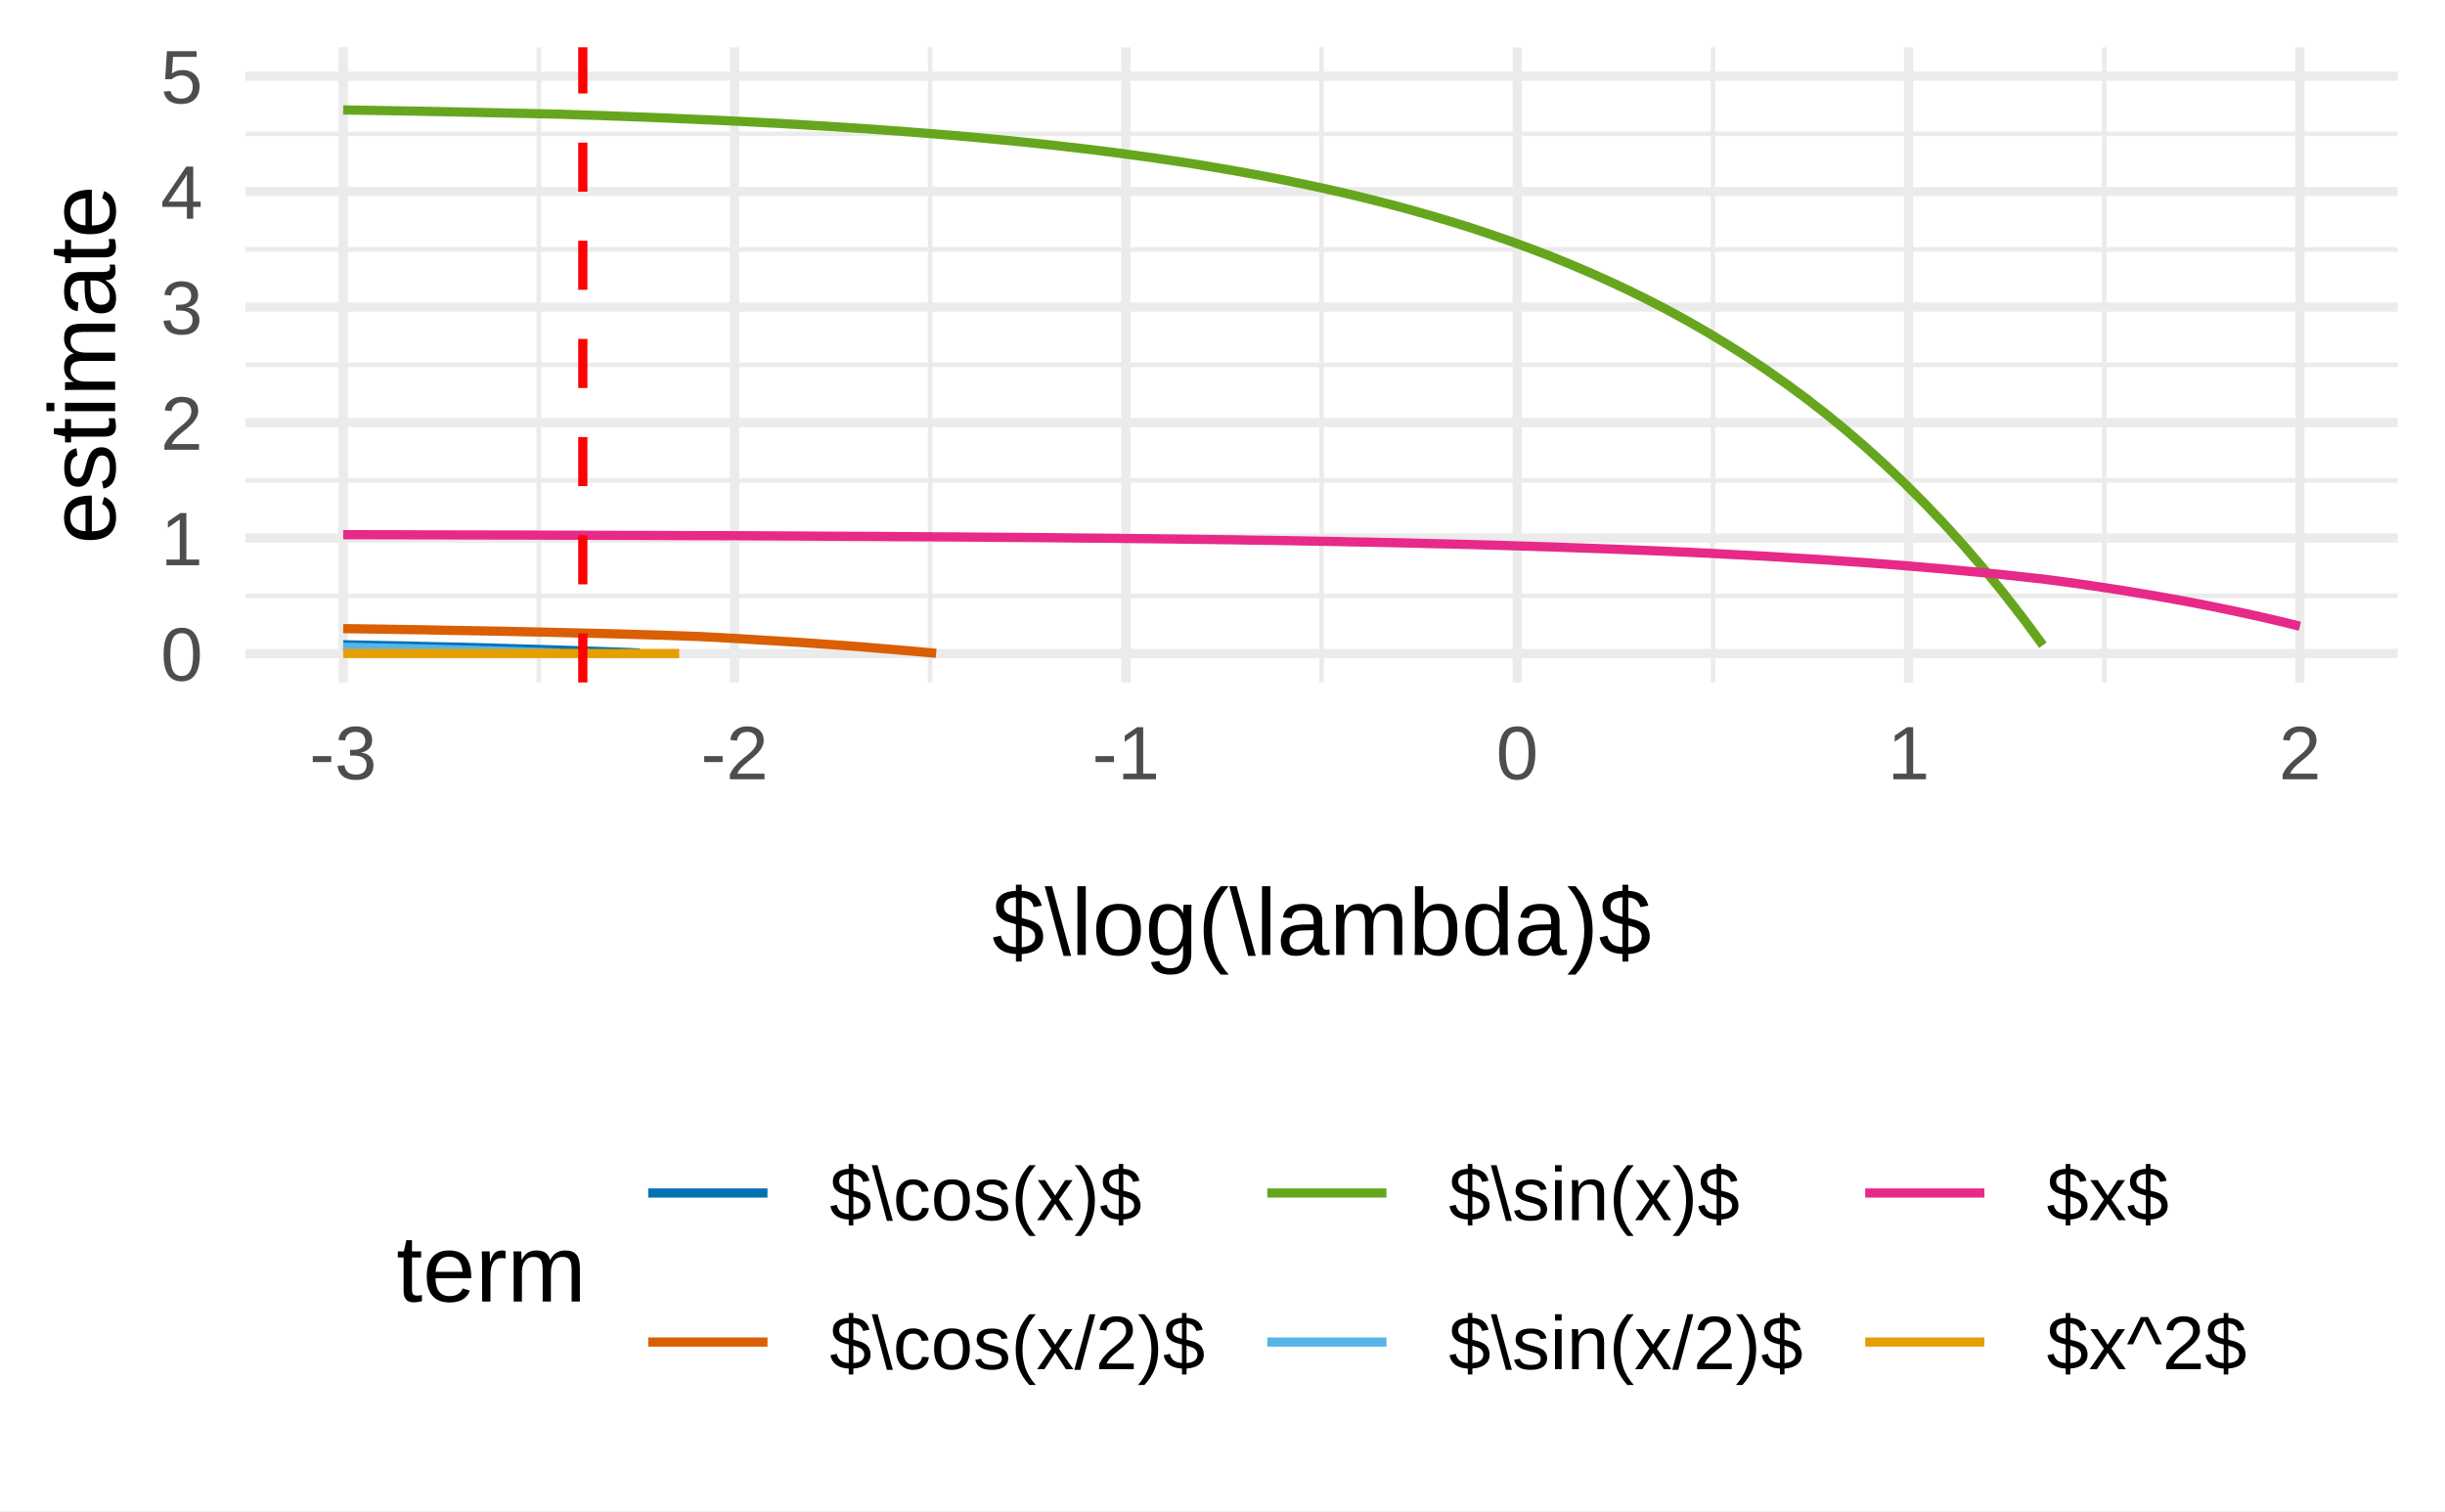
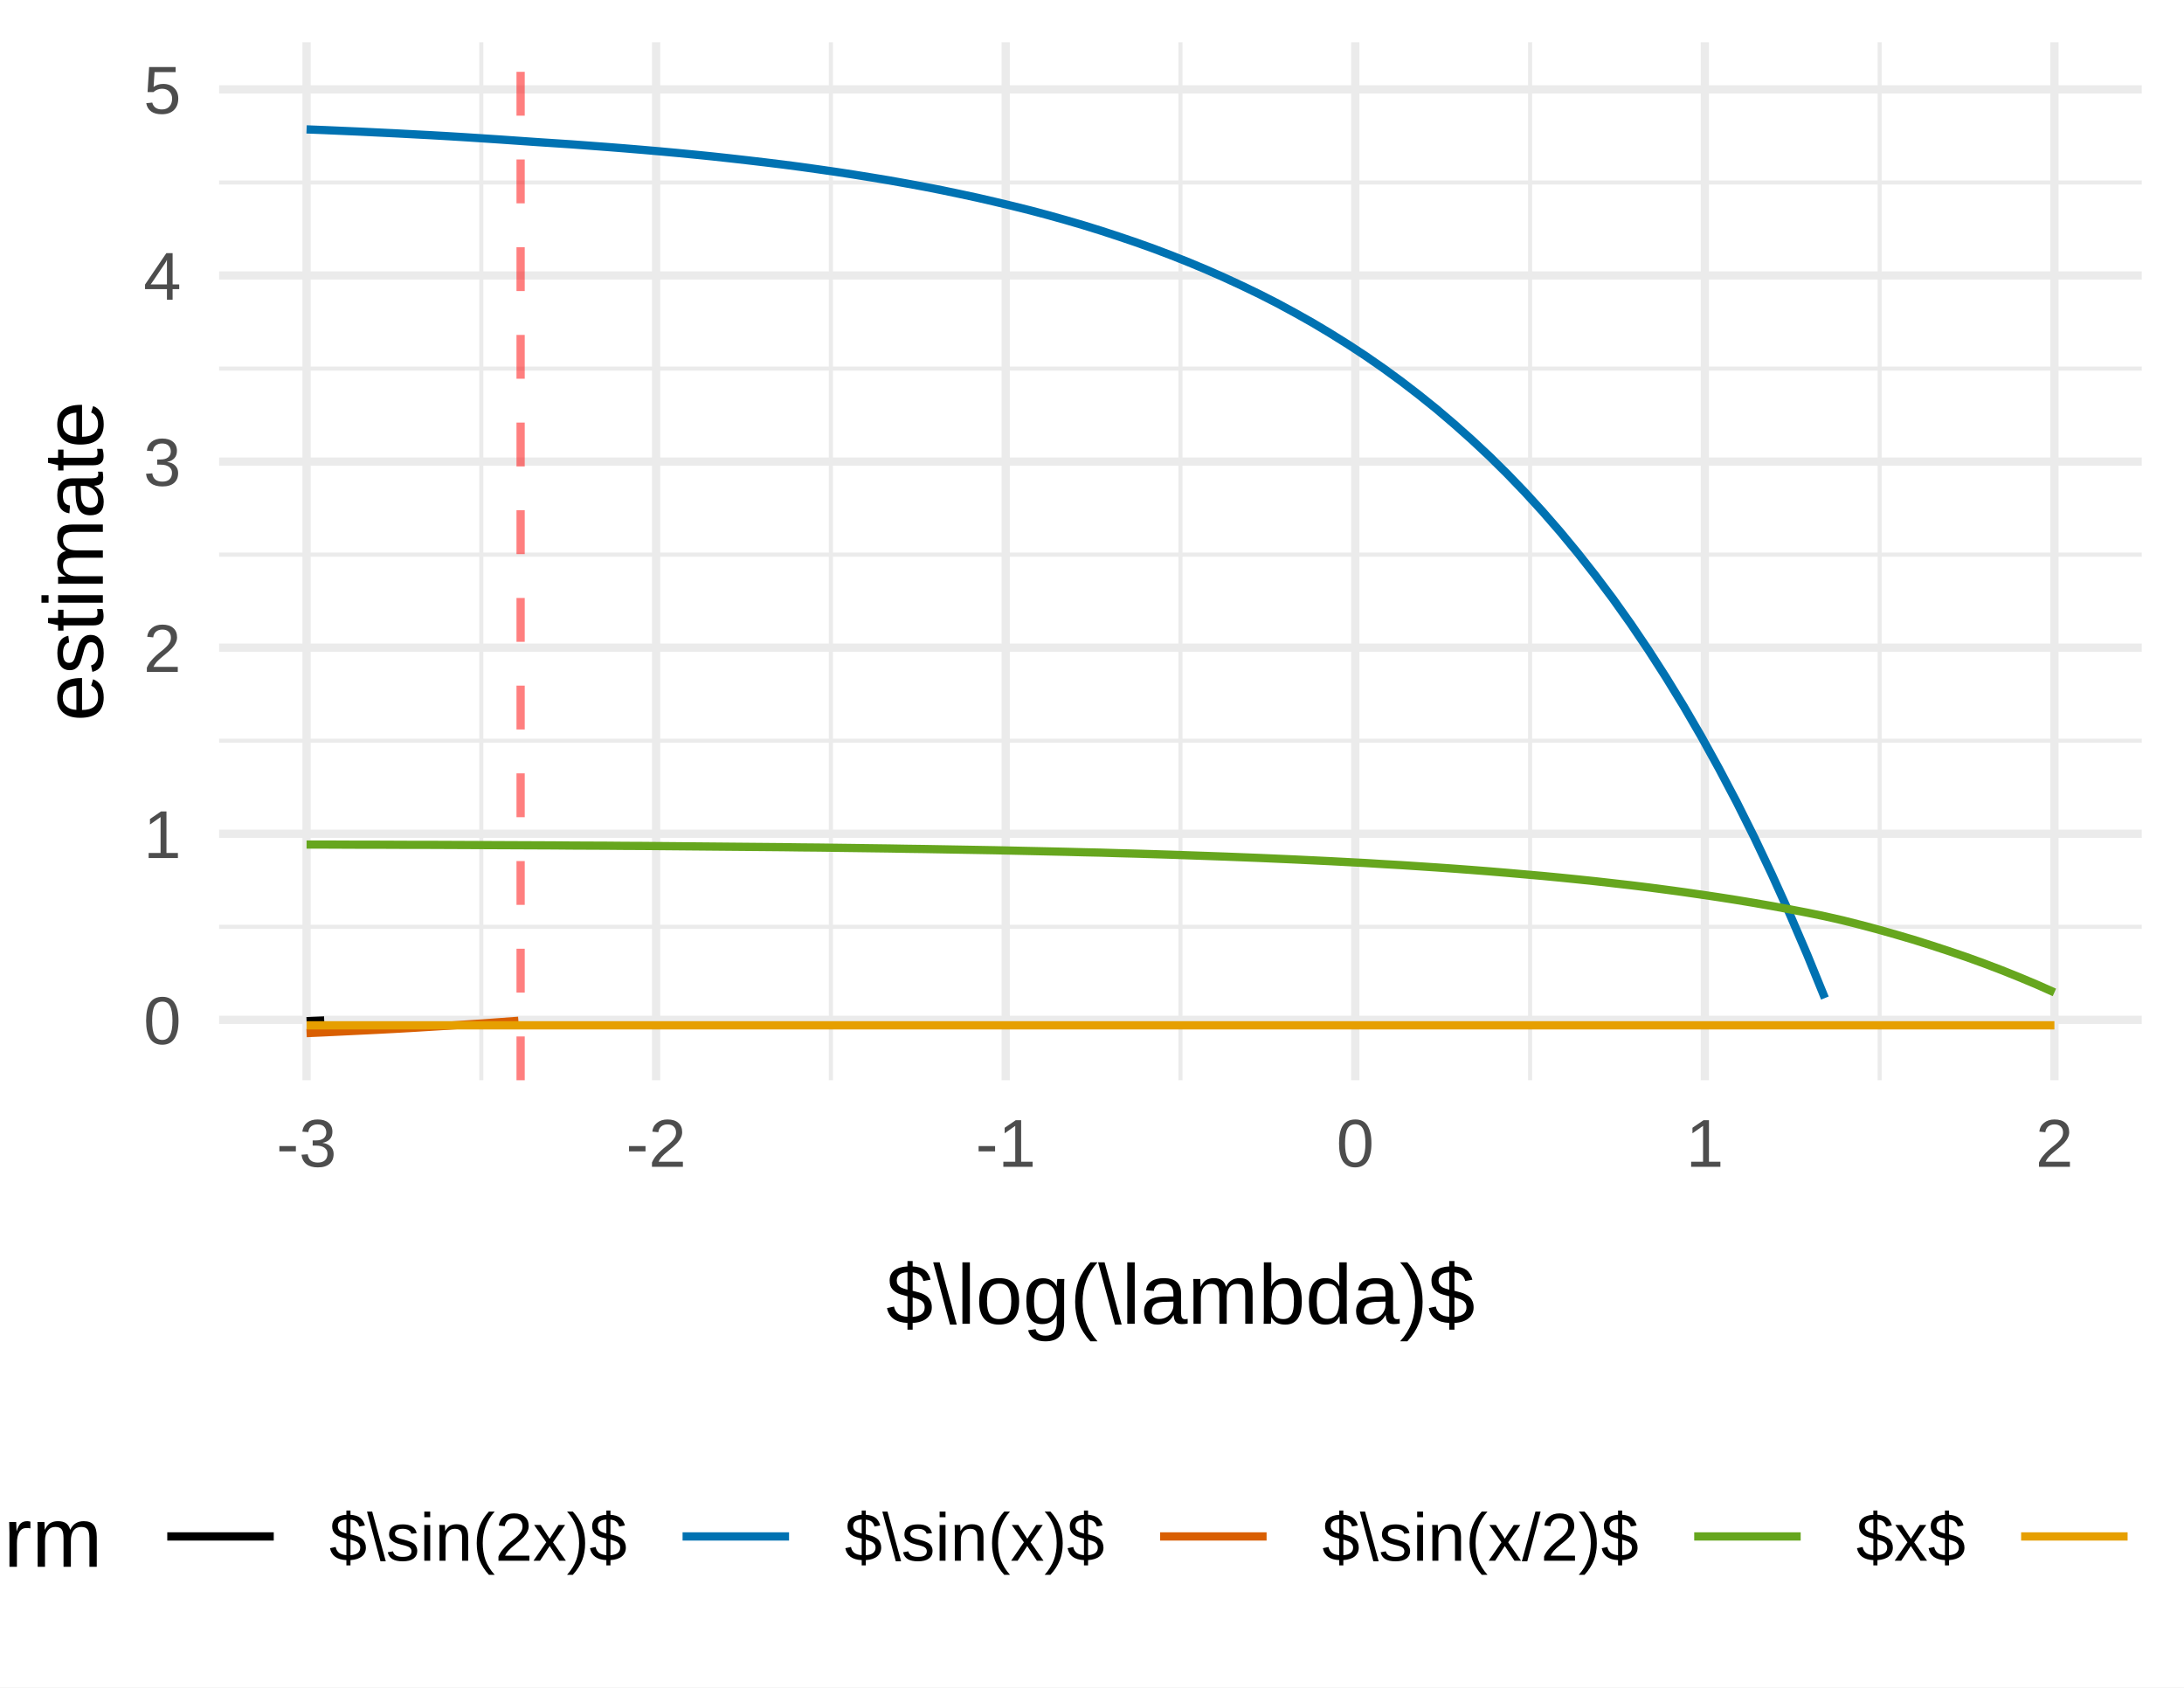
- <svg xmlns="http://www.w3.org/2000/svg" viewBox="0 0 283.46 175.19">
+ <svg xmlns="http://www.w3.org/2000/svg" viewBox="0 0 283.46 218.99">
  <defs>
    <style type="text/css">
    line, polyline, path, rect, circle {
      fill: none;
      stroke: #000000;
      stroke-linecap: round;
      stroke-linejoin: round;
      stroke-miterlimit: 10.00;
    }
  </style>
  </defs>
  <rect width="100%" height="100%" style="stroke: none; fill: #FFFFFF;" />
  <defs>
-     <clipPath id="cpMjguNDQ0MnwyNzcuOTg1fDc5LjExNTN8NS40Nzk0NQ==">
-       <rect x="28.44" y="5.48" width="249.54" height="73.64" />
+     <clipPath id="cpMjguNDQ0MnwyNzcuOTg1fDE0MC4xOTN8NS40Nzk0NQ==">
+       <rect x="28.44" y="5.48" width="249.54" height="134.71" />
    </clipPath>
  </defs>
-   <polyline points="28.44,69.07 277.99,69.07 " style="stroke-width: 0.53; stroke: #EBEBEB; stroke-linecap: butt;" clip-path="url(#cpMjguNDQ0MnwyNzcuOTg1fDc5LjExNTN8NS40Nzk0NQ==)" />
-   <polyline points="28.44,55.69 277.99,55.69 " style="stroke-width: 0.53; stroke: #EBEBEB; stroke-linecap: butt;" clip-path="url(#cpMjguNDQ0MnwyNzcuOTg1fDc5LjExNTN8NS40Nzk0NQ==)" />
-   <polyline points="28.44,42.30 277.99,42.30 " style="stroke-width: 0.53; stroke: #EBEBEB; stroke-linecap: butt;" clip-path="url(#cpMjguNDQ0MnwyNzcuOTg1fDc5LjExNTN8NS40Nzk0NQ==)" />
-   <polyline points="28.44,28.91 277.99,28.91 " style="stroke-width: 0.53; stroke: #EBEBEB; stroke-linecap: butt;" clip-path="url(#cpMjguNDQ0MnwyNzcuOTg1fDc5LjExNTN8NS40Nzk0NQ==)" />
-   <polyline points="28.44,15.52 277.99,15.52 " style="stroke-width: 0.53; stroke: #EBEBEB; stroke-linecap: butt;" clip-path="url(#cpMjguNDQ0MnwyNzcuOTg1fDc5LjExNTN8NS40Nzk0NQ==)" />
-   <polyline points="62.47,79.12 62.47,5.48 " style="stroke-width: 0.53; stroke: #EBEBEB; stroke-linecap: butt;" clip-path="url(#cpMjguNDQ0MnwyNzcuOTg1fDc5LjExNTN8NS40Nzk0NQ==)" />
-   <polyline points="107.84,79.12 107.84,5.48 " style="stroke-width: 0.53; stroke: #EBEBEB; stroke-linecap: butt;" clip-path="url(#cpMjguNDQ0MnwyNzcuOTg1fDc5LjExNTN8NS40Nzk0NQ==)" />
-   <polyline points="153.21,79.12 153.21,5.48 " style="stroke-width: 0.53; stroke: #EBEBEB; stroke-linecap: butt;" clip-path="url(#cpMjguNDQ0MnwyNzcuOTg1fDc5LjExNTN8NS40Nzk0NQ==)" />
-   <polyline points="198.59,79.12 198.59,5.48 " style="stroke-width: 0.53; stroke: #EBEBEB; stroke-linecap: butt;" clip-path="url(#cpMjguNDQ0MnwyNzcuOTg1fDc5LjExNTN8NS40Nzk0NQ==)" />
-   <polyline points="243.96,79.12 243.96,5.48 " style="stroke-width: 0.53; stroke: #EBEBEB; stroke-linecap: butt;" clip-path="url(#cpMjguNDQ0MnwyNzcuOTg1fDc5LjExNTN8NS40Nzk0NQ==)" />
-   <polyline points="28.44,75.77 277.99,75.77 " style="stroke-width: 1.07; stroke: #EBEBEB; stroke-linecap: butt;" clip-path="url(#cpMjguNDQ0MnwyNzcuOTg1fDc5LjExNTN8NS40Nzk0NQ==)" />
-   <polyline points="28.44,62.38 277.99,62.38 " style="stroke-width: 1.07; stroke: #EBEBEB; stroke-linecap: butt;" clip-path="url(#cpMjguNDQ0MnwyNzcuOTg1fDc5LjExNTN8NS40Nzk0NQ==)" />
-   <polyline points="28.44,48.99 277.99,48.99 " style="stroke-width: 1.07; stroke: #EBEBEB; stroke-linecap: butt;" clip-path="url(#cpMjguNDQ0MnwyNzcuOTg1fDc5LjExNTN8NS40Nzk0NQ==)" />
-   <polyline points="28.44,35.60 277.99,35.60 " style="stroke-width: 1.07; stroke: #EBEBEB; stroke-linecap: butt;" clip-path="url(#cpMjguNDQ0MnwyNzcuOTg1fDc5LjExNTN8NS40Nzk0NQ==)" />
-   <polyline points="28.44,22.22 277.99,22.22 " style="stroke-width: 1.07; stroke: #EBEBEB; stroke-linecap: butt;" clip-path="url(#cpMjguNDQ0MnwyNzcuOTg1fDc5LjExNTN8NS40Nzk0NQ==)" />
-   <polyline points="28.44,8.83 277.99,8.83 " style="stroke-width: 1.07; stroke: #EBEBEB; stroke-linecap: butt;" clip-path="url(#cpMjguNDQ0MnwyNzcuOTg1fDc5LjExNTN8NS40Nzk0NQ==)" />
-   <polyline points="39.79,79.12 39.79,5.48 " style="stroke-width: 1.07; stroke: #EBEBEB; stroke-linecap: butt;" clip-path="url(#cpMjguNDQ0MnwyNzcuOTg1fDc5LjExNTN8NS40Nzk0NQ==)" />
-   <polyline points="85.16,79.12 85.16,5.48 " style="stroke-width: 1.07; stroke: #EBEBEB; stroke-linecap: butt;" clip-path="url(#cpMjguNDQ0MnwyNzcuOTg1fDc5LjExNTN8NS40Nzk0NQ==)" />
-   <polyline points="130.53,79.12 130.53,5.48 " style="stroke-width: 1.07; stroke: #EBEBEB; stroke-linecap: butt;" clip-path="url(#cpMjguNDQ0MnwyNzcuOTg1fDc5LjExNTN8NS40Nzk0NQ==)" />
-   <polyline points="175.90,79.12 175.90,5.48 " style="stroke-width: 1.07; stroke: #EBEBEB; stroke-linecap: butt;" clip-path="url(#cpMjguNDQ0MnwyNzcuOTg1fDc5LjExNTN8NS40Nzk0NQ==)" />
-   <polyline points="221.27,79.12 221.27,5.48 " style="stroke-width: 1.07; stroke: #EBEBEB; stroke-linecap: butt;" clip-path="url(#cpMjguNDQ0MnwyNzcuOTg1fDc5LjExNTN8NS40Nzk0NQ==)" />
-   <polyline points="266.64,79.12 266.64,5.48 " style="stroke-width: 1.07; stroke: #EBEBEB; stroke-linecap: butt;" clip-path="url(#cpMjguNDQ0MnwyNzcuOTg1fDc5LjExNTN8NS40Nzk0NQ==)" />
-   <polyline points="39.79,74.75 42.08,74.79 44.37,74.84 46.66,74.88 48.95,74.94 51.24,74.99 53.54,75.04 55.83,75.10 58.12,75.17 60.41,75.23 62.70,75.30 64.99,75.37 67.28,75.45 69.58,75.53 71.87,75.61 74.16,75.70 " style="stroke-width: 1.07; stroke: #0072B2; stroke-linecap: butt;" clip-path="url(#cpMjguNDQ0MnwyNzcuOTg1fDc5LjExNTN8NS40Nzk0NQ==)" />
-   <polyline points="39.79,72.88 42.08,72.91 44.37,72.94 46.66,72.98 48.95,73.01 51.24,73.06 53.54,73.10 55.83,73.14 58.12,73.18 60.41,73.23 62.70,73.28 64.99,73.33 67.28,73.39 69.58,73.44 71.87,73.50 74.16,73.57 76.45,73.63 78.74,73.71 81.03,73.79 83.32,73.91 85.62,74.04 87.91,74.18 90.20,74.32 92.49,74.46 94.78,74.62 97.07,74.78 99.37,74.95 101.66,75.14 103.95,75.33 106.24,75.53 108.53,75.74 " style="stroke-width: 1.07; stroke: #D95F02; stroke-linecap: butt;" clip-path="url(#cpMjguNDQ0MnwyNzcuOTg1fDc5LjExNTN8NS40Nzk0NQ==)" />
-   <polyline points="39.79,12.75 42.08,12.78 44.37,12.82 46.66,12.86 48.95,12.90 51.24,12.94 53.54,12.99 55.83,13.04 58.12,13.09 60.41,13.14 62.70,13.19 64.99,13.24 67.28,13.32 69.58,13.39 71.87,13.48 74.16,13.56 76.45,13.65 78.74,13.75 81.03,13.85 83.32,13.95 85.62,14.06 87.91,14.18 90.20,14.30 92.49,14.43 94.78,14.57 97.07,14.71 99.37,14.86 101.66,15.02 103.95,15.18 106.24,15.36 108.53,15.54 110.82,15.73 113.11,15.93 115.41,16.15 117.70,16.37 119.99,16.61 122.28,16.86 124.57,17.12 126.86,17.39 129.15,17.68 131.45,17.99 133.74,18.30 136.03,18.64 138.32,18.99 140.61,19.37 142.90,19.76 145.19,20.17 147.49,20.60 149.78,21.06 152.07,21.54 154.36,22.04 156.65,22.57 158.94,23.13 161.23,23.71 163.53,24.33 165.82,24.98 168.11,25.66 170.40,26.37 172.69,27.13 174.98,27.92 177.28,28.76 179.57,29.63 181.86,30.56 184.15,31.53 186.44,32.55 188.73,33.62 191.02,34.75 193.32,35.94 195.61,37.19 197.90,38.50 200.19,39.89 202.48,41.34 204.77,42.87 207.06,44.48 209.36,46.17 211.65,47.95 213.94,49.82 216.23,51.79 218.52,53.86 220.81,56.04 223.10,58.33 225.40,60.74 227.69,63.28 229.98,65.94 232.27,68.75 234.56,71.70 236.85,74.80 " style="stroke-width: 1.07; stroke: #66A61E; stroke-linecap: butt;" clip-path="url(#cpMjguNDQ0MnwyNzcuOTg1fDc5LjExNTN8NS40Nzk0NQ==)" />
-   <polyline points="39.79,75.03 42.08,75.08 44.37,75.13 46.66,75.18 48.95,75.24 51.24,75.30 53.54,75.36 55.83,75.42 58.12,75.49 60.41,75.56 62.70,75.63 64.99,75.72 " style="stroke-width: 1.07; stroke: #56B4E9; stroke-linecap: butt;" clip-path="url(#cpMjguNDQ0MnwyNzcuOTg1fDc5LjExNTN8NS40Nzk0NQ==)" />
-   <polyline points="39.79,61.99 42.08,61.99 44.37,62.00 46.66,62.00 48.95,62.01 51.24,62.01 53.54,62.02 55.83,62.02 58.12,62.03 60.41,62.03 62.70,62.04 64.99,62.05 67.28,62.05 69.58,62.06 71.87,62.07 74.16,62.07 76.45,62.08 78.74,62.09 81.03,62.10 83.32,62.10 85.62,62.11 87.91,62.12 90.20,62.13 92.49,62.14 94.78,62.16 97.07,62.17 99.37,62.18 101.66,62.19 103.95,62.21 106.24,62.22 108.53,62.24 110.82,62.25 113.11,62.27 115.41,62.29 117.70,62.30 119.99,62.32 122.28,62.34 124.57,62.37 126.86,62.39 129.15,62.41 131.45,62.44 133.74,62.46 136.03,62.49 138.32,62.52 140.61,62.55 142.90,62.58 145.19,62.62 147.49,62.65 149.78,62.69 152.07,62.73 154.36,62.77 156.65,62.82 158.94,62.86 161.23,62.91 163.53,62.96 165.82,63.02 168.11,63.07 170.40,63.13 172.69,63.19 174.98,63.26 177.28,63.33 179.57,63.40 181.86,63.48 184.15,63.56 186.44,63.64 188.73,63.73 191.02,63.82 193.32,63.92 195.61,64.02 197.90,64.13 200.19,64.25 202.48,64.37 204.77,64.49 207.06,64.63 209.36,64.77 211.65,64.91 213.94,65.07 216.23,65.23 218.52,65.40 220.81,65.58 223.10,65.77 225.40,65.97 227.69,66.18 229.98,66.40 232.27,66.63 234.56,66.88 236.85,67.13 239.14,67.43 241.44,67.75 243.73,68.09 246.02,68.44 248.31,68.82 250.60,69.21 252.89,69.62 255.19,70.06 257.48,70.52 259.77,71.00 262.06,71.51 264.35,72.04 266.64,72.60 " style="stroke-width: 1.07; stroke: #E7298A; stroke-linecap: butt;" clip-path="url(#cpMjguNDQ0MnwyNzcuOTg1fDc5LjExNTN8NS40Nzk0NQ==)" />
-   <polyline points="39.79,75.76 42.08,75.76 44.37,75.76 46.66,75.76 48.95,75.76 51.24,75.76 53.54,75.76 55.83,75.76 58.12,75.76 60.41,75.76 62.70,75.76 64.99,75.76 67.28,75.76 69.58,75.77 71.87,75.77 74.16,75.77 76.45,75.77 78.74,75.77 " style="stroke-width: 1.07; stroke: #E69F00; stroke-linecap: butt;" clip-path="url(#cpMjguNDQ0MnwyNzcuOTg1fDc5LjExNTN8NS40Nzk0NQ==)" />
-   <line x1="67.57" y1="79.12" x2="67.57" y2="5.48" style="stroke-width: 1.07; stroke: #FF0000; stroke-dasharray: 5.69,5.69; stroke-linecap: butt;" clip-path="url(#cpMjguNDQ0MnwyNzcuOTg1fDc5LjExNTN8NS40Nzk0NQ==)" />
+   <polyline points="28.44,120.28 277.99,120.28 " style="stroke-width: 0.53; stroke: #EBEBEB; stroke-linecap: butt;" clip-path="url(#cpMjguNDQ0MnwyNzcuOTg1fDE0MC4xOTN8NS40Nzk0NQ==)" />
+   <polyline points="28.44,96.13 277.99,96.13 " style="stroke-width: 0.53; stroke: #EBEBEB; stroke-linecap: butt;" clip-path="url(#cpMjguNDQ0MnwyNzcuOTg1fDE0MC4xOTN8NS40Nzk0NQ==)" />
+   <polyline points="28.44,71.98 277.99,71.98 " style="stroke-width: 0.53; stroke: #EBEBEB; stroke-linecap: butt;" clip-path="url(#cpMjguNDQ0MnwyNzcuOTg1fDE0MC4xOTN8NS40Nzk0NQ==)" />
+   <polyline points="28.44,47.83 277.99,47.83 " style="stroke-width: 0.53; stroke: #EBEBEB; stroke-linecap: butt;" clip-path="url(#cpMjguNDQ0MnwyNzcuOTg1fDE0MC4xOTN8NS40Nzk0NQ==)" />
+   <polyline points="28.44,23.68 277.99,23.68 " style="stroke-width: 0.53; stroke: #EBEBEB; stroke-linecap: butt;" clip-path="url(#cpMjguNDQ0MnwyNzcuOTg1fDE0MC4xOTN8NS40Nzk0NQ==)" />
+   <polyline points="62.47,140.19 62.47,5.48 " style="stroke-width: 0.53; stroke: #EBEBEB; stroke-linecap: butt;" clip-path="url(#cpMjguNDQ0MnwyNzcuOTg1fDE0MC4xOTN8NS40Nzk0NQ==)" />
+   <polyline points="107.84,140.19 107.84,5.48 " style="stroke-width: 0.53; stroke: #EBEBEB; stroke-linecap: butt;" clip-path="url(#cpMjguNDQ0MnwyNzcuOTg1fDE0MC4xOTN8NS40Nzk0NQ==)" />
+   <polyline points="153.21,140.19 153.21,5.48 " style="stroke-width: 0.53; stroke: #EBEBEB; stroke-linecap: butt;" clip-path="url(#cpMjguNDQ0MnwyNzcuOTg1fDE0MC4xOTN8NS40Nzk0NQ==)" />
+   <polyline points="198.59,140.19 198.59,5.48 " style="stroke-width: 0.53; stroke: #EBEBEB; stroke-linecap: butt;" clip-path="url(#cpMjguNDQ0MnwyNzcuOTg1fDE0MC4xOTN8NS40Nzk0NQ==)" />
+   <polyline points="243.96,140.19 243.96,5.48 " style="stroke-width: 0.53; stroke: #EBEBEB; stroke-linecap: butt;" clip-path="url(#cpMjguNDQ0MnwyNzcuOTg1fDE0MC4xOTN8NS40Nzk0NQ==)" />
+   <polyline points="28.44,132.35 277.99,132.35 " style="stroke-width: 1.07; stroke: #EBEBEB; stroke-linecap: butt;" clip-path="url(#cpMjguNDQ0MnwyNzcuOTg1fDE0MC4xOTN8NS40Nzk0NQ==)" />
+   <polyline points="28.44,108.20 277.99,108.20 " style="stroke-width: 1.07; stroke: #EBEBEB; stroke-linecap: butt;" clip-path="url(#cpMjguNDQ0MnwyNzcuOTg1fDE0MC4xOTN8NS40Nzk0NQ==)" />
+   <polyline points="28.44,84.05 277.99,84.05 " style="stroke-width: 1.07; stroke: #EBEBEB; stroke-linecap: butt;" clip-path="url(#cpMjguNDQ0MnwyNzcuOTg1fDE0MC4xOTN8NS40Nzk0NQ==)" />
+   <polyline points="28.44,59.90 277.99,59.90 " style="stroke-width: 1.07; stroke: #EBEBEB; stroke-linecap: butt;" clip-path="url(#cpMjguNDQ0MnwyNzcuOTg1fDE0MC4xOTN8NS40Nzk0NQ==)" />
+   <polyline points="28.44,35.75 277.99,35.75 " style="stroke-width: 1.07; stroke: #EBEBEB; stroke-linecap: butt;" clip-path="url(#cpMjguNDQ0MnwyNzcuOTg1fDE0MC4xOTN8NS40Nzk0NQ==)" />
+   <polyline points="28.44,11.60 277.99,11.60 " style="stroke-width: 1.07; stroke: #EBEBEB; stroke-linecap: butt;" clip-path="url(#cpMjguNDQ0MnwyNzcuOTg1fDE0MC4xOTN8NS40Nzk0NQ==)" />
+   <polyline points="39.79,140.19 39.79,5.48 " style="stroke-width: 1.07; stroke: #EBEBEB; stroke-linecap: butt;" clip-path="url(#cpMjguNDQ0MnwyNzcuOTg1fDE0MC4xOTN8NS40Nzk0NQ==)" />
+   <polyline points="85.16,140.19 85.16,5.48 " style="stroke-width: 1.07; stroke: #EBEBEB; stroke-linecap: butt;" clip-path="url(#cpMjguNDQ0MnwyNzcuOTg1fDE0MC4xOTN8NS40Nzk0NQ==)" />
+   <polyline points="130.53,140.19 130.53,5.48 " style="stroke-width: 1.07; stroke: #EBEBEB; stroke-linecap: butt;" clip-path="url(#cpMjguNDQ0MnwyNzcuOTg1fDE0MC4xOTN8NS40Nzk0NQ==)" />
+   <polyline points="175.90,140.19 175.90,5.48 " style="stroke-width: 1.07; stroke: #EBEBEB; stroke-linecap: butt;" clip-path="url(#cpMjguNDQ0MnwyNzcuOTg1fDE0MC4xOTN8NS40Nzk0NQ==)" />
+   <polyline points="221.27,140.19 221.27,5.48 " style="stroke-width: 1.07; stroke: #EBEBEB; stroke-linecap: butt;" clip-path="url(#cpMjguNDQ0MnwyNzcuOTg1fDE0MC4xOTN8NS40Nzk0NQ==)" />
+   <polyline points="266.64,140.19 266.64,5.48 " style="stroke-width: 1.07; stroke: #EBEBEB; stroke-linecap: butt;" clip-path="url(#cpMjguNDQ0MnwyNzcuOTg1fDE0MC4xOTN8NS40Nzk0NQ==)" />
+   <line x1="67.57" y1="140.19" x2="67.57" y2="5.48" style="stroke-width: 1.07; stroke: #FF0000; stroke-opacity: 0.50; stroke-dasharray: 5.69,5.69; stroke-linecap: butt;" clip-path="url(#cpMjguNDQ0MnwyNzcuOTg1fDE0MC4xOTN8NS40Nzk0NQ==)" />
+   <polyline points="39.79,132.52 42.08,132.43 " style="stroke-width: 1.07; stroke-linecap: butt;" clip-path="url(#cpMjguNDQ0MnwyNzcuOTg1fDE0MC4xOTN8NS40Nzk0NQ==)" />
+   <polyline points="39.79,16.79 42.08,16.88 44.37,16.98 46.66,17.08 48.95,17.19 51.24,17.30 53.54,17.42 55.83,17.54 58.12,17.67 60.41,17.81 62.70,17.96 64.99,18.11 67.28,18.27 69.58,18.43 71.87,18.58 74.16,18.73 76.45,18.90 78.74,19.07 81.03,19.25 83.32,19.44 85.62,19.64 87.91,19.85 90.20,20.07 92.49,20.30 94.78,20.55 97.07,20.81 99.37,21.08 101.66,21.36 103.95,21.66 106.24,21.98 108.53,22.31 110.82,22.66 113.11,23.03 115.41,23.41 117.70,23.82 119.99,24.24 122.28,24.69 124.57,25.17 126.86,25.66 129.15,26.19 131.45,26.74 133.74,27.31 136.03,27.92 138.32,28.56 140.61,29.23 142.90,29.94 145.19,30.69 147.49,31.47 149.78,32.29 152.07,33.16 154.36,34.07 156.65,35.03 158.94,36.04 161.23,37.10 163.53,38.21 165.82,39.38 168.11,40.62 170.40,41.91 172.69,43.28 174.98,44.71 177.28,46.22 179.57,47.81 181.86,49.48 184.15,51.24 186.44,53.08 188.73,55.03 191.02,57.07 193.32,59.22 195.61,61.48 197.90,63.86 200.19,66.36 202.48,68.99 204.77,71.76 207.06,74.67 209.36,77.73 211.65,80.95 213.94,84.34 216.23,87.90 218.52,91.64 220.81,95.58 223.10,99.73 225.40,104.09 227.69,108.67 229.98,113.50 232.27,118.57 234.56,123.90 236.85,129.52 " style="stroke-width: 1.07; stroke: #0072B2; stroke-linecap: butt;" clip-path="url(#cpMjguNDQ0MnwyNzcuOTg1fDE0MC4xOTN8NS40Nzk0NQ==)" />
+   <polyline points="39.79,134.07 42.08,133.97 44.37,133.86 46.66,133.75 48.95,133.64 51.24,133.52 53.54,133.39 55.83,133.25 58.12,133.11 60.41,132.96 62.70,132.81 64.99,132.64 67.28,132.47 " style="stroke-width: 1.07; stroke: #D95F02; stroke-linecap: butt;" clip-path="url(#cpMjguNDQ0MnwyNzcuOTg1fDE0MC4xOTN8NS40Nzk0NQ==)" />
+   <polyline points="39.79,109.60 42.08,109.60 44.37,109.61 46.66,109.62 48.95,109.62 51.24,109.63 53.54,109.64 55.83,109.64 58.12,109.65 60.41,109.66 62.70,109.67 64.99,109.68 67.28,109.69 69.58,109.70 71.87,109.71 74.16,109.73 76.45,109.74 78.74,109.75 81.03,109.77 83.32,109.78 85.62,109.80 87.91,109.82 90.20,109.84 92.49,109.86 94.78,109.88 97.07,109.90 99.37,109.92 101.66,109.94 103.95,109.97 106.24,109.99 108.53,110.02 110.82,110.05 113.11,110.08 115.41,110.11 117.70,110.15 119.99,110.18 122.28,110.22 124.57,110.26 126.86,110.30 129.15,110.34 131.45,110.39 133.74,110.44 136.03,110.49 138.32,110.54 140.61,110.60 142.90,110.65 145.19,110.72 147.49,110.78 149.78,110.85 152.07,110.92 154.36,111.00 156.65,111.08 158.94,111.16 161.23,111.25 163.53,111.34 165.82,111.44 168.11,111.54 170.40,111.65 172.69,111.76 174.98,111.88 177.28,112.00 179.57,112.14 181.86,112.27 184.15,112.42 186.44,112.57 188.73,112.73 191.02,112.90 193.32,113.08 195.61,113.27 197.90,113.47 200.19,113.67 202.48,113.89 204.77,114.12 207.06,114.36 209.36,114.62 211.65,114.88 213.94,115.16 216.23,115.46 218.52,115.77 220.81,116.10 223.10,116.44 225.40,116.80 227.69,117.18 229.98,117.58 232.27,118.00 234.56,118.44 236.85,118.91 239.14,119.43 241.44,120.01 243.73,120.62 246.02,121.27 248.31,121.94 250.60,122.66 252.89,123.41 255.19,124.19 257.48,125.02 259.77,125.89 262.06,126.81 264.35,127.77 266.64,128.79 " style="stroke-width: 1.07; stroke: #66A61E; stroke-linecap: butt;" clip-path="url(#cpMjguNDQ0MnwyNzcuOTg1fDE0MC4xOTN8NS40Nzk0NQ==)" />
+   <polyline points="39.79,133.06 42.08,133.06 44.37,133.06 46.66,133.06 48.95,133.06 51.24,133.06 53.54,133.06 55.83,133.06 58.12,133.06 60.41,133.06 62.70,133.06 64.99,133.06 67.28,133.06 69.58,133.06 71.87,133.06 74.16,133.06 76.45,133.06 78.74,133.06 81.03,133.06 83.32,133.06 85.62,133.06 87.91,133.06 90.20,133.06 92.49,133.06 94.78,133.06 97.07,133.06 99.37,133.06 101.66,133.06 103.95,133.06 106.24,133.06 108.53,133.06 110.82,133.06 113.11,133.06 115.41,133.06 117.70,133.06 119.99,133.06 122.28,133.06 124.57,133.06 126.86,133.06 129.15,133.06 131.45,133.06 133.74,133.06 136.03,133.06 138.32,133.06 140.61,133.06 142.90,133.06 145.19,133.06 147.49,133.06 149.78,133.06 152.07,133.06 154.36,133.06 156.65,133.06 158.94,133.06 161.23,133.06 163.53,133.06 165.82,133.06 168.11,133.06 170.40,133.06 172.69,133.06 174.98,133.06 177.28,133.06 179.57,133.06 181.86,133.06 184.15,133.06 186.44,133.06 188.73,133.06 191.02,133.06 193.32,133.06 195.61,133.06 197.90,133.06 200.19,133.06 202.48,133.06 204.77,133.06 207.06,133.06 209.36,133.06 211.65,133.06 213.94,133.06 216.23,133.06 218.52,133.06 220.81,133.06 223.10,133.06 225.40,133.06 227.69,133.06 229.98,133.06 232.27,133.06 234.56,133.06 236.85,133.06 239.14,133.06 241.44,133.06 243.73,133.06 246.02,133.06 248.31,133.06 250.60,133.06 252.89,133.06 255.19,133.06 257.48,133.06 259.77,133.06 262.06,133.06 264.35,133.06 266.64,133.06 " style="stroke-width: 1.07; stroke: #E69F00; stroke-linecap: butt;" clip-path="url(#cpMjguNDQ0MnwyNzcuOTg1fDE0MC4xOTN8NS40Nzk0NQ==)" />
  <defs>
-     <clipPath id="cpMHwyODMuNDY1fDE3NS4xOTF8MA==">
-       <rect x="0.00" y="0.00" width="283.46" height="175.19" />
+     <clipPath id="cpMHwyODMuNDY1fDIxOC45ODh8MA==">
+       <rect x="0.00" y="0.00" width="283.46" height="218.99" />
    </clipPath>
  </defs>
-   <g clip-path="url(#cpMHwyODMuNDY1fDE3NS4xOTF8MA==)">
-     <text x="18.62" y="78.92" style="font-size: 8.80px; fill: #4D4D4D; font-family: Arial;" textLength="4.89px" lengthAdjust="spacingAndGlyphs">0</text>
+   <g clip-path="url(#cpMHwyODMuNDY1fDIxOC45ODh8MA==)">
+     <text x="18.62" y="135.50" style="font-size: 8.80px; fill: #4D4D4D; font-family: Arial;" textLength="4.89px" lengthAdjust="spacingAndGlyphs">0</text>
  </g>
-   <g clip-path="url(#cpMHwyODMuNDY1fDE3NS4xOTF8MA==)">
-     <text x="18.62" y="65.53" style="font-size: 8.80px; fill: #4D4D4D; font-family: Arial;" textLength="4.89px" lengthAdjust="spacingAndGlyphs">1</text>
+   <g clip-path="url(#cpMHwyODMuNDY1fDIxOC45ODh8MA==)">
+     <text x="18.62" y="111.35" style="font-size: 8.80px; fill: #4D4D4D; font-family: Arial;" textLength="4.89px" lengthAdjust="spacingAndGlyphs">1</text>
  </g>
-   <g clip-path="url(#cpMHwyODMuNDY1fDE3NS4xOTF8MA==)">
-     <text x="18.62" y="52.14" style="font-size: 8.80px; fill: #4D4D4D; font-family: Arial;" textLength="4.89px" lengthAdjust="spacingAndGlyphs">2</text>
+   <g clip-path="url(#cpMHwyODMuNDY1fDIxOC45ODh8MA==)">
+     <text x="18.62" y="87.20" style="font-size: 8.80px; fill: #4D4D4D; font-family: Arial;" textLength="4.89px" lengthAdjust="spacingAndGlyphs">2</text>
  </g>
-   <g clip-path="url(#cpMHwyODMuNDY1fDE3NS4xOTF8MA==)">
-     <text x="18.62" y="38.75" style="font-size: 8.80px; fill: #4D4D4D; font-family: Arial;" textLength="4.89px" lengthAdjust="spacingAndGlyphs">3</text>
+   <g clip-path="url(#cpMHwyODMuNDY1fDIxOC45ODh8MA==)">
+     <text x="18.62" y="63.05" style="font-size: 8.80px; fill: #4D4D4D; font-family: Arial;" textLength="4.89px" lengthAdjust="spacingAndGlyphs">3</text>
  </g>
-   <g clip-path="url(#cpMHwyODMuNDY1fDE3NS4xOTF8MA==)">
-     <text x="18.62" y="25.36" style="font-size: 8.80px; fill: #4D4D4D; font-family: Arial;" textLength="4.89px" lengthAdjust="spacingAndGlyphs">4</text>
+   <g clip-path="url(#cpMHwyODMuNDY1fDIxOC45ODh8MA==)">
+     <text x="18.62" y="38.90" style="font-size: 8.80px; fill: #4D4D4D; font-family: Arial;" textLength="4.89px" lengthAdjust="spacingAndGlyphs">4</text>
  </g>
-   <g clip-path="url(#cpMHwyODMuNDY1fDE3NS4xOTF8MA==)">
-     <text x="18.62" y="11.98" style="font-size: 8.80px; fill: #4D4D4D; font-family: Arial;" textLength="4.89px" lengthAdjust="spacingAndGlyphs">5</text>
+   <g clip-path="url(#cpMHwyODMuNDY1fDIxOC45ODh8MA==)">
+     <text x="18.62" y="14.75" style="font-size: 8.80px; fill: #4D4D4D; font-family: Arial;" textLength="4.89px" lengthAdjust="spacingAndGlyphs">5</text>
  </g>
-   <g clip-path="url(#cpMHwyODMuNDY1fDE3NS4xOTF8MA==)">
-     <text x="35.87" y="90.35" style="font-size: 8.80px; fill: #4D4D4D; font-family: Arial;" textLength="7.82px" lengthAdjust="spacingAndGlyphs">-3</text>
+   <g clip-path="url(#cpMHwyODMuNDY1fDIxOC45ODh8MA==)">
+     <text x="35.87" y="151.42" style="font-size: 8.80px; fill: #4D4D4D; font-family: Arial;" textLength="7.82px" lengthAdjust="spacingAndGlyphs">-3</text>
  </g>
-   <g clip-path="url(#cpMHwyODMuNDY1fDE3NS4xOTF8MA==)">
-     <text x="81.25" y="90.35" style="font-size: 8.80px; fill: #4D4D4D; font-family: Arial;" textLength="7.82px" lengthAdjust="spacingAndGlyphs">-2</text>
+   <g clip-path="url(#cpMHwyODMuNDY1fDIxOC45ODh8MA==)">
+     <text x="81.25" y="151.42" style="font-size: 8.80px; fill: #4D4D4D; font-family: Arial;" textLength="7.82px" lengthAdjust="spacingAndGlyphs">-2</text>
  </g>
-   <g clip-path="url(#cpMHwyODMuNDY1fDE3NS4xOTF8MA==)">
-     <text x="126.62" y="90.35" style="font-size: 8.80px; fill: #4D4D4D; font-family: Arial;" textLength="7.82px" lengthAdjust="spacingAndGlyphs">-1</text>
+   <g clip-path="url(#cpMHwyODMuNDY1fDIxOC45ODh8MA==)">
+     <text x="126.62" y="151.42" style="font-size: 8.80px; fill: #4D4D4D; font-family: Arial;" textLength="7.82px" lengthAdjust="spacingAndGlyphs">-1</text>
  </g>
-   <g clip-path="url(#cpMHwyODMuNDY1fDE3NS4xOTF8MA==)">
-     <text x="173.45" y="90.35" style="font-size: 8.80px; fill: #4D4D4D; font-family: Arial;" textLength="4.89px" lengthAdjust="spacingAndGlyphs">0</text>
+   <g clip-path="url(#cpMHwyODMuNDY1fDIxOC45ODh8MA==)">
+     <text x="173.45" y="151.42" style="font-size: 8.80px; fill: #4D4D4D; font-family: Arial;" textLength="4.89px" lengthAdjust="spacingAndGlyphs">0</text>
  </g>
-   <g clip-path="url(#cpMHwyODMuNDY1fDE3NS4xOTF8MA==)">
-     <text x="218.82" y="90.35" style="font-size: 8.80px; fill: #4D4D4D; font-family: Arial;" textLength="4.89px" lengthAdjust="spacingAndGlyphs">1</text>
+   <g clip-path="url(#cpMHwyODMuNDY1fDIxOC45ODh8MA==)">
+     <text x="218.82" y="151.42" style="font-size: 8.80px; fill: #4D4D4D; font-family: Arial;" textLength="4.89px" lengthAdjust="spacingAndGlyphs">1</text>
  </g>
-   <g clip-path="url(#cpMHwyODMuNDY1fDE3NS4xOTF8MA==)">
-     <text x="264.20" y="90.35" style="font-size: 8.80px; fill: #4D4D4D; font-family: Arial;" textLength="4.89px" lengthAdjust="spacingAndGlyphs">2</text>
+   <g clip-path="url(#cpMHwyODMuNDY1fDIxOC45ODh8MA==)">
+     <text x="264.20" y="151.42" style="font-size: 8.80px; fill: #4D4D4D; font-family: Arial;" textLength="4.89px" lengthAdjust="spacingAndGlyphs">2</text>
  </g>
-   <g clip-path="url(#cpMHwyODMuNDY1fDE3NS4xOTF8MA==)">
-     <text x="115.00" y="110.71" style="font-size: 11.00px; font-family: Arial;" textLength="76.43px" lengthAdjust="spacingAndGlyphs">$\log(\lambda)$</text>
+   <g clip-path="url(#cpMHwyODMuNDY1fDIxOC45ODh8MA==)">
+     <text x="115.00" y="171.79" style="font-size: 11.00px; font-family: Arial;" textLength="76.43px" lengthAdjust="spacingAndGlyphs">$\log(\lambda)$</text>
  </g>
-   <g clip-path="url(#cpMHwyODMuNDY1fDE3NS4xOTF8MA==)">
-     <text transform="translate(13.35,63.08) rotate(-90)" style="font-size: 11.00px; font-family: Arial;" textLength="41.57px" lengthAdjust="spacingAndGlyphs">estimate</text>
+   <g clip-path="url(#cpMHwyODMuNDY1fDIxOC45ODh8MA==)">
+     <text transform="translate(13.35,93.62) rotate(-90)" style="font-size: 11.00px; font-family: Arial;" textLength="41.57px" lengthAdjust="spacingAndGlyphs">estimate</text>
  </g>
-   <g clip-path="url(#cpMHwyODMuNDY1fDE3NS4xOTF8MA==)">
-     <text x="45.95" y="150.89" style="font-size: 11.00px; font-family: Arial;" textLength="22.00px" lengthAdjust="spacingAndGlyphs">term</text>
+   <g clip-path="url(#cpMHwyODMuNDY1fDIxOC45ODh8MA==)">
+     <text x="-11.16" y="203.33" style="font-size: 11.00px; font-family: Arial;" textLength="25.66px" lengthAdjust="spacingAndGlyphs">Term</text>
  </g>
-   <line x1="75.15" y1="138.31" x2="88.98" y2="138.31" style="stroke-width: 1.07; stroke: #0072B2; stroke-linecap: butt;" clip-path="url(#cpMHwyODMuNDY1fDE3NS4xOTF8MA==)" />
-   <line x1="75.15" y1="155.59" x2="88.98" y2="155.59" style="stroke-width: 1.07; stroke: #D95F02; stroke-linecap: butt;" clip-path="url(#cpMHwyODMuNDY1fDE3NS4xOTF8MA==)" />
-   <line x1="146.92" y1="138.31" x2="160.74" y2="138.31" style="stroke-width: 1.07; stroke: #66A61E; stroke-linecap: butt;" clip-path="url(#cpMHwyODMuNDY1fDE3NS4xOTF8MA==)" />
-   <line x1="146.92" y1="155.59" x2="160.74" y2="155.59" style="stroke-width: 1.07; stroke: #56B4E9; stroke-linecap: butt;" clip-path="url(#cpMHwyODMuNDY1fDE3NS4xOTF8MA==)" />
-   <line x1="216.24" y1="138.31" x2="230.06" y2="138.31" style="stroke-width: 1.07; stroke: #E7298A; stroke-linecap: butt;" clip-path="url(#cpMHwyODMuNDY1fDE3NS4xOTF8MA==)" />
-   <line x1="216.24" y1="155.59" x2="230.06" y2="155.59" style="stroke-width: 1.07; stroke: #E69F00; stroke-linecap: butt;" clip-path="url(#cpMHwyODMuNDY1fDE3NS4xOTF8MA==)" />
-   <g clip-path="url(#cpMHwyODMuNDY1fDE3NS4xOTF8MA==)">
-     <text x="96.18" y="141.46" style="font-size: 8.80px; font-family: Arial;" textLength="36.19px" lengthAdjust="spacingAndGlyphs">$\cos(x)$</text>
+   <line x1="21.71" y1="199.39" x2="35.53" y2="199.39" style="stroke-width: 1.07; stroke-linecap: butt;" clip-path="url(#cpMHwyODMuNDY1fDIxOC45ODh8MA==)" />
+   <line x1="88.59" y1="199.39" x2="102.41" y2="199.39" style="stroke-width: 1.07; stroke: #0072B2; stroke-linecap: butt;" clip-path="url(#cpMHwyODMuNDY1fDIxOC45ODh8MA==)" />
+   <line x1="150.57" y1="199.39" x2="164.39" y2="199.39" style="stroke-width: 1.07; stroke: #D95F02; stroke-linecap: butt;" clip-path="url(#cpMHwyODMuNDY1fDIxOC45ODh8MA==)" />
+   <line x1="219.89" y1="199.39" x2="233.71" y2="199.39" style="stroke-width: 1.07; stroke: #66A61E; stroke-linecap: butt;" clip-path="url(#cpMHwyODMuNDY1fDIxOC45ODh8MA==)" />
+   <line x1="262.32" y1="199.39" x2="276.14" y2="199.39" style="stroke-width: 1.07; stroke: #E69F00; stroke-linecap: butt;" clip-path="url(#cpMHwyODMuNDY1fDIxOC45ODh8MA==)" />
+   <g clip-path="url(#cpMHwyODMuNDY1fDIxOC45ODh8MA==)">
+     <text x="42.74" y="202.54" style="font-size: 8.80px; font-family: Arial;" textLength="38.64px" lengthAdjust="spacingAndGlyphs">$\sin(2x)$</text>
  </g>
-   <g clip-path="url(#cpMHwyODMuNDY1fDE3NS4xOTF8MA==)">
-     <text x="96.18" y="158.74" style="font-size: 8.80px; font-family: Arial;" textLength="43.53px" lengthAdjust="spacingAndGlyphs">$\cos(x/2)$</text>
+   <g clip-path="url(#cpMHwyODMuNDY1fDIxOC45ODh8MA==)">
+     <text x="109.62" y="202.54" style="font-size: 8.80px; font-family: Arial;" textLength="33.74px" lengthAdjust="spacingAndGlyphs">$\sin(x)$</text>
  </g>
-   <g clip-path="url(#cpMHwyODMuNDY1fDE3NS4xOTF8MA==)">
-     <text x="167.95" y="141.46" style="font-size: 8.80px; font-family: Arial;" textLength="33.74px" lengthAdjust="spacingAndGlyphs">$\sin(x)$</text>
+   <g clip-path="url(#cpMHwyODMuNDY1fDIxOC45ODh8MA==)">
+     <text x="171.60" y="202.54" style="font-size: 8.80px; font-family: Arial;" textLength="41.08px" lengthAdjust="spacingAndGlyphs">$\sin(x/2)$</text>
  </g>
-   <g clip-path="url(#cpMHwyODMuNDY1fDE3NS4xOTF8MA==)">
-     <text x="167.95" y="158.74" style="font-size: 8.80px; font-family: Arial;" textLength="41.08px" lengthAdjust="spacingAndGlyphs">$\sin(x/2)$</text>
+   <g clip-path="url(#cpMHwyODMuNDY1fDIxOC45ODh8MA==)">
+     <text x="240.92" y="202.54" style="font-size: 8.80px; font-family: Arial;" textLength="14.19px" lengthAdjust="spacingAndGlyphs">$x$</text>
  </g>
-   <g clip-path="url(#cpMHwyODMuNDY1fDE3NS4xOTF8MA==)">
-     <text x="237.27" y="141.46" style="font-size: 8.80px; font-family: Arial;" textLength="14.19px" lengthAdjust="spacingAndGlyphs">$x$</text>
-   </g>
-   <g clip-path="url(#cpMHwyODMuNDY1fDE3NS4xOTF8MA==)">
-     <text x="237.27" y="158.74" style="font-size: 8.80px; font-family: Arial;" textLength="23.21px" lengthAdjust="spacingAndGlyphs">$x^2$</text>
+   <g clip-path="url(#cpMHwyODMuNDY1fDIxOC45ODh8MA==)">
+     <text x="283.35" y="202.54" style="font-size: 8.80px; font-family: Arial;" textLength="34.24px" lengthAdjust="spacingAndGlyphs">Intercept</text>
  </g>
</svg>
